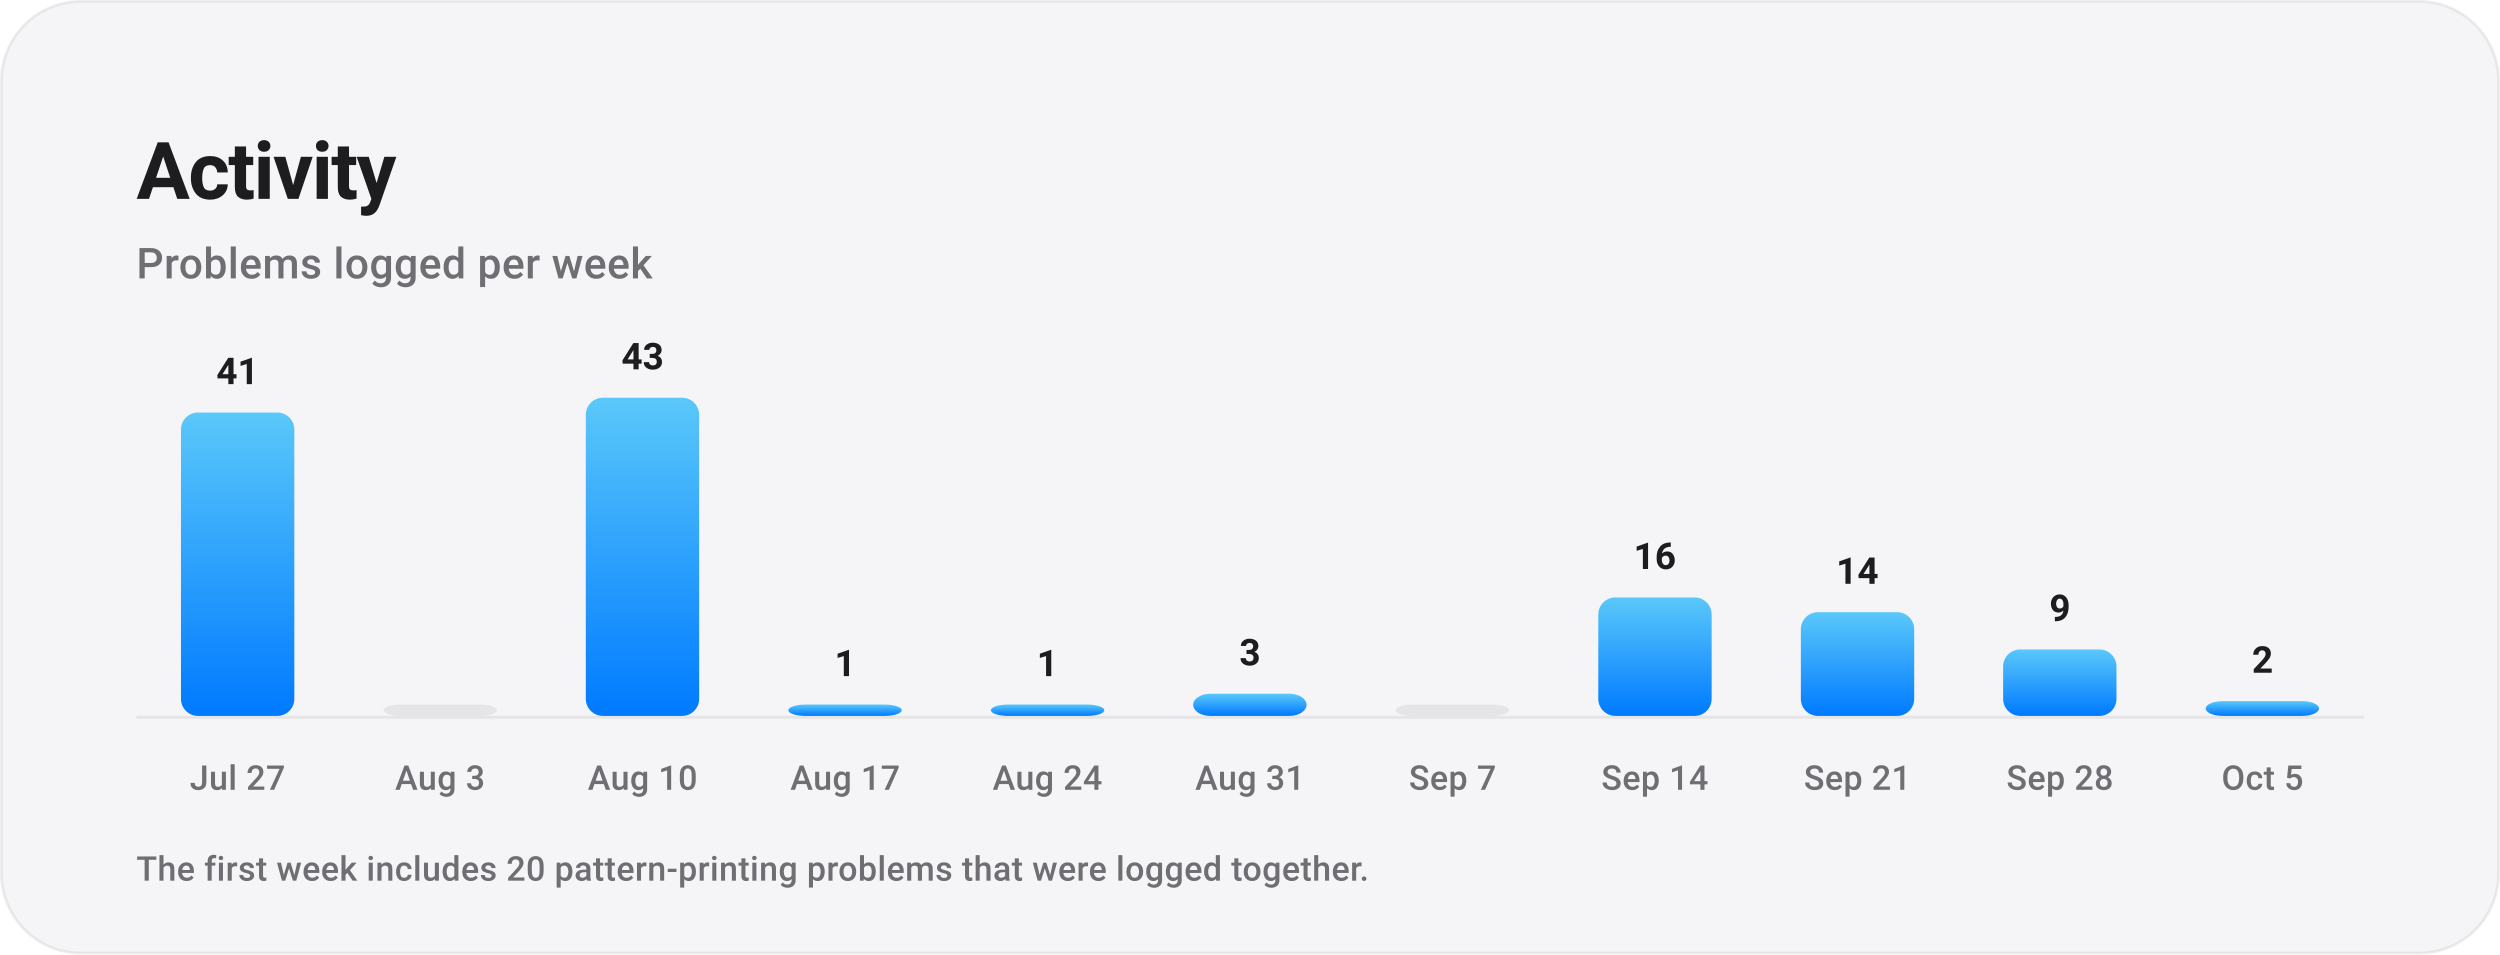
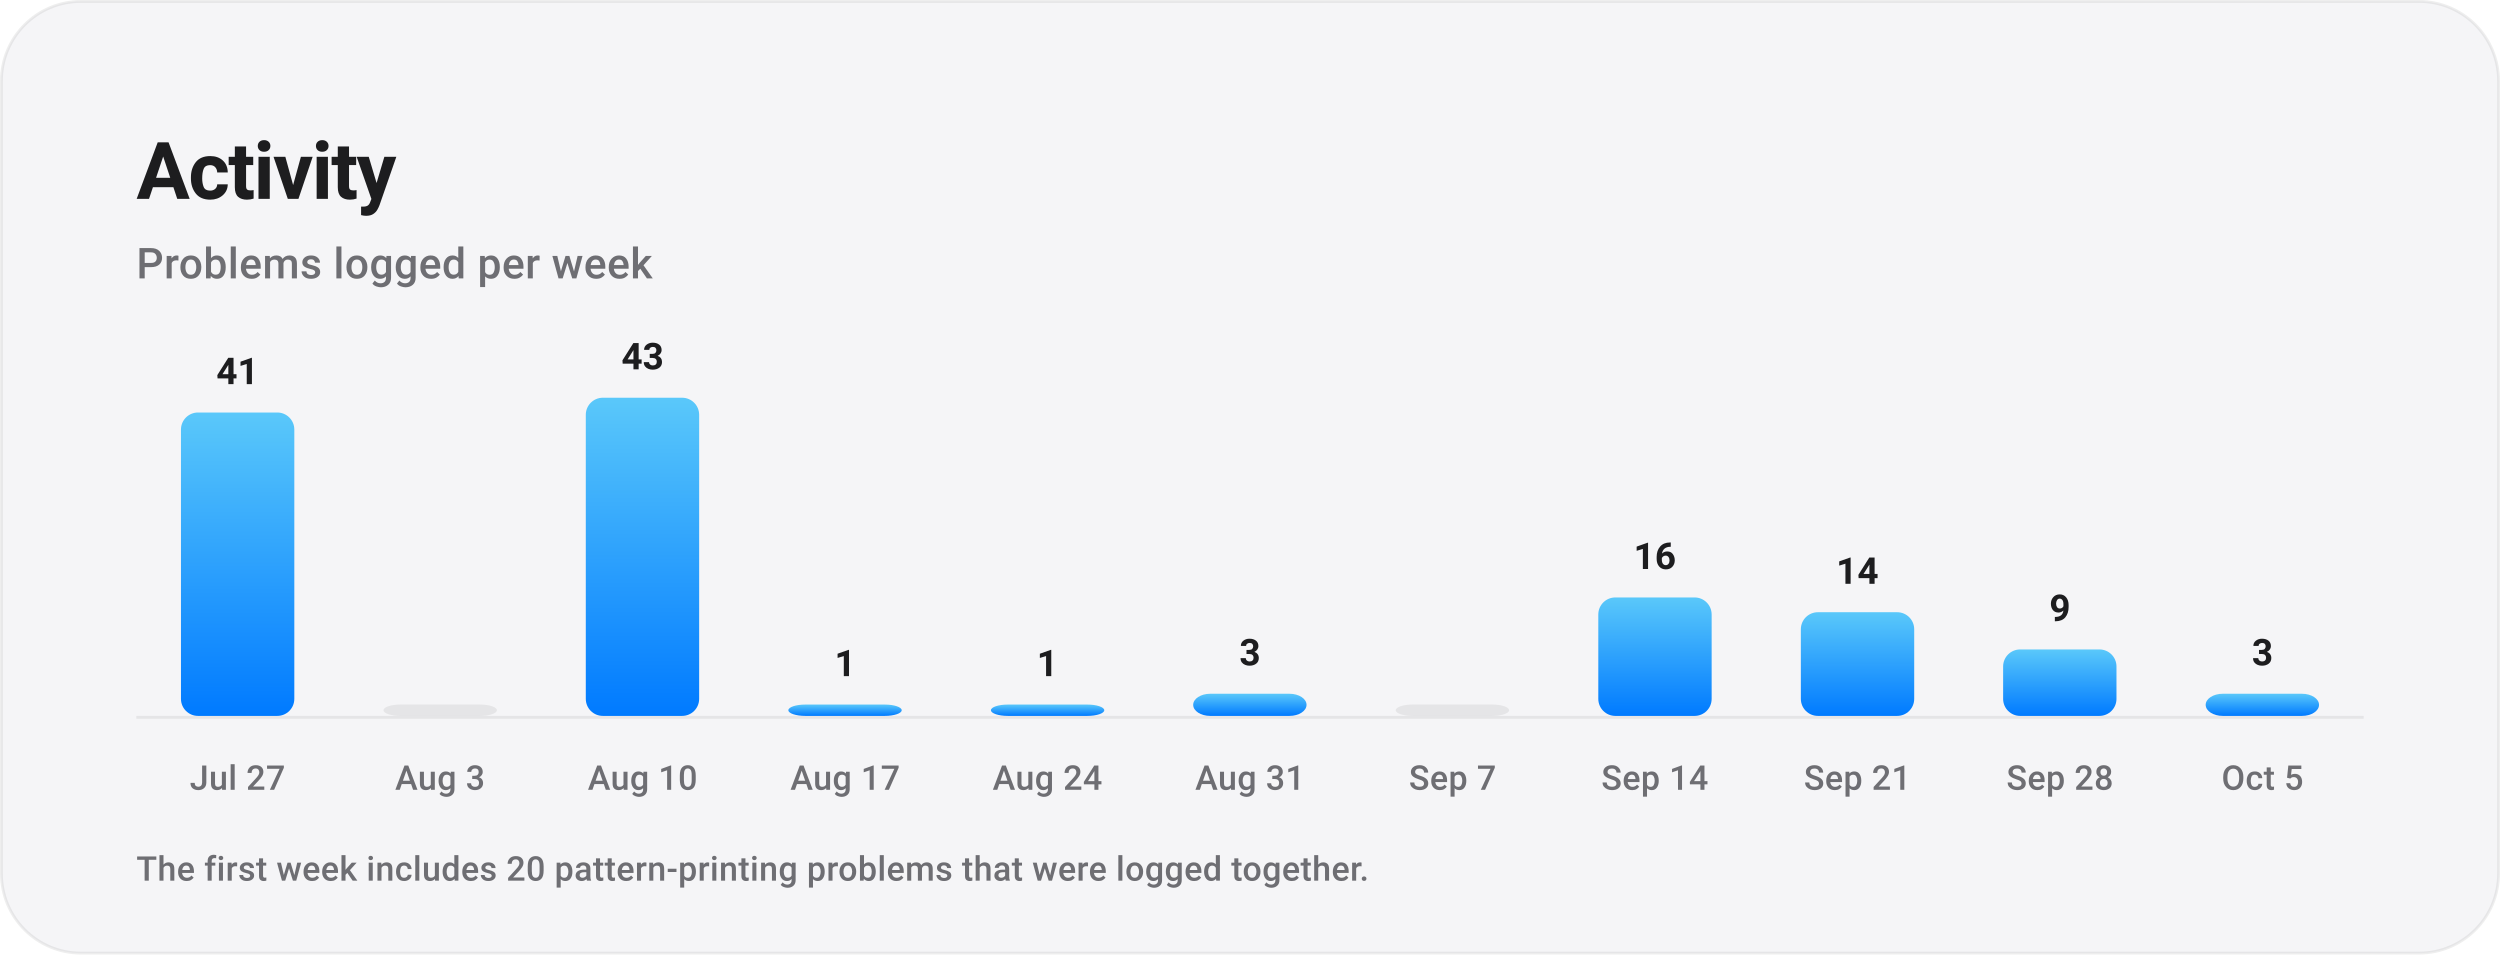
<svg xmlns="http://www.w3.org/2000/svg" width="880" height="336" viewBox="0 0 880 336" role="img" aria-labelledby="t d">
  <defs>
    <style>
text { font-family: -apple-system, BlinkMacSystemFont, "SF Pro Display", "SF Pro Text", "Segoe UI Variable Display", "Segoe UI", system-ui, Roboto, Helvetica, Arial, sans-serif; }
.num { font-variant-numeric: tabular-nums; }
@keyframes grow { from { transform: scaleX(0); } to { transform: scaleX(1); } }
@keyframes rise { from { transform: scaleY(0); } to { transform: scaleY(1); } }
@keyframes pop { from { opacity: 0; transform: scale(.92); } to { opacity: 1; transform: scale(1); } }
@keyframes fade { from { opacity: 0; transform: translateY(6px); } to { opacity: 1; transform: translateY(0); } }
.grow { transform-box: fill-box; transform-origin: 0% 50%; animation: grow .8s cubic-bezier(.22,1,.36,1) both; }
.rise { transform-box: fill-box; transform-origin: 50% 100%; animation: rise .8s cubic-bezier(.22,1,.36,1) both; }
.pop { transform-box: fill-box; transform-origin: 50% 50%; animation: pop .8s cubic-bezier(.22,1,.36,1) both; }
.fade { animation: fade .7s cubic-bezier(.22,1,.36,1) both; }
@media (prefers-reduced-motion: reduce) { .grow, .rise, .pop { transform-box: fill-box; transform-origin: 50% 50%; animation: pop .8s cubic-bezier(.22,1,.36,1) both; }
.fade { animation: none; } }
</style>
    <linearGradient id="acc" x1="0" y1="0" x2="1" y2="0">
      <stop offset="0" stop-color="#007AFF" />
      <stop offset="1" stop-color="#5AC8FA" />
    </linearGradient>
    <linearGradient id="accv" x1="0" y1="1" x2="0" y2="0">
      <stop offset="0" stop-color="#007AFF" />
      <stop offset="1" stop-color="#5AC8FA" />
    </linearGradient>
  </defs>
  <rect x="0.5" y="0.5" width="879" height="335" rx="28" fill="#F5F5F7" stroke="rgba(0,0,0,0.07)" />
  <text x="48" y="70" font-size="28" font-weight="700" fill="#1D1D1F" text-anchor="start" letter-spacing="-0.02em">Activity</text>
  <text x="48" y="98" font-size="15" font-weight="500" fill="#6E6E73" text-anchor="start" letter-spacing="0.01em">Problems logged per week</text>
  <line x1="48" y1="252.5" x2="832" y2="252.5" stroke="rgba(0,0,0,0.07)" />
  <rect class="rise" style="animation-delay:0ms" x="63.7" y="145.2" width="39.9" height="106.8" rx="6" fill="url(#accv)" />
  <text x="83.6" y="135.2" font-size="13" font-weight="650" fill="#1D1D1F" text-anchor="middle" letter-spacing="0.0em" class="num">41</text>
  <text x="83.6" y="278" font-size="12" font-weight="500" fill="#6E6E73" text-anchor="middle" letter-spacing="0.01em">Jul 27</text>
  <rect class="rise" style="animation-delay:50ms" x="135.0" y="248.0" width="39.9" height="4.0" rx="6" fill="rgba(0,0,0,0.07)" />
  <text x="154.9" y="278" font-size="12" font-weight="500" fill="#6E6E73" text-anchor="middle" letter-spacing="0.01em">Aug 3</text>
  <rect class="rise" style="animation-delay:100ms" x="206.2" y="140.0" width="39.9" height="112.0" rx="6" fill="url(#accv)" />
  <text x="226.2" y="130.0" font-size="13" font-weight="650" fill="#1D1D1F" text-anchor="middle" letter-spacing="0.0em" class="num">43</text>
  <text x="226.2" y="278" font-size="12" font-weight="500" fill="#6E6E73" text-anchor="middle" letter-spacing="0.01em">Aug 10</text>
  <rect class="rise" style="animation-delay:150ms" x="277.5" y="248.0" width="39.9" height="4.0" rx="6" fill="url(#accv)" />
  <text x="297.5" y="238.0" font-size="13" font-weight="650" fill="#1D1D1F" text-anchor="middle" letter-spacing="0.0em" class="num">1</text>
  <text x="297.5" y="278" font-size="12" font-weight="500" fill="#6E6E73" text-anchor="middle" letter-spacing="0.01em">Aug 17</text>
  <rect class="rise" style="animation-delay:200ms" x="348.8" y="248.0" width="39.9" height="4.0" rx="6" fill="url(#accv)" />
  <text x="368.7" y="238.0" font-size="13" font-weight="650" fill="#1D1D1F" text-anchor="middle" letter-spacing="0.0em" class="num">1</text>
  <text x="368.7" y="278" font-size="12" font-weight="500" fill="#6E6E73" text-anchor="middle" letter-spacing="0.01em">Aug 24</text>
  <rect class="rise" style="animation-delay:250ms" x="420.0" y="244.2" width="39.9" height="7.8" rx="6" fill="url(#accv)" />
  <text x="440.0" y="234.2" font-size="13" font-weight="650" fill="#1D1D1F" text-anchor="middle" letter-spacing="0.0em" class="num">3</text>
  <text x="440.0" y="278" font-size="12" font-weight="500" fill="#6E6E73" text-anchor="middle" letter-spacing="0.01em">Aug 31</text>
  <rect class="rise" style="animation-delay:300ms" x="491.3" y="248.0" width="39.9" height="4.0" rx="6" fill="rgba(0,0,0,0.07)" />
  <text x="511.3" y="278" font-size="12" font-weight="500" fill="#6E6E73" text-anchor="middle" letter-spacing="0.01em">Sep 7</text>
  <rect class="rise" style="animation-delay:350ms" x="562.6" y="210.3" width="39.9" height="41.7" rx="6" fill="url(#accv)" />
  <text x="582.5" y="200.3" font-size="13" font-weight="650" fill="#1D1D1F" text-anchor="middle" letter-spacing="0.0em" class="num">16</text>
  <text x="582.5" y="278" font-size="12" font-weight="500" fill="#6E6E73" text-anchor="middle" letter-spacing="0.01em">Sep 14</text>
  <rect class="rise" style="animation-delay:400ms" x="633.9" y="215.5" width="39.9" height="36.5" rx="6" fill="url(#accv)" />
  <text x="653.8" y="205.5" font-size="13" font-weight="650" fill="#1D1D1F" text-anchor="middle" letter-spacing="0.0em" class="num">14</text>
  <text x="653.8" y="278" font-size="12" font-weight="500" fill="#6E6E73" text-anchor="middle" letter-spacing="0.01em">Sep 21</text>
  <rect class="rise" style="animation-delay:450ms" x="705.1" y="228.6" width="39.9" height="23.4" rx="6" fill="url(#accv)" />
  <text x="725.1" y="218.6" font-size="13" font-weight="650" fill="#1D1D1F" text-anchor="middle" letter-spacing="0.0em" class="num">9</text>
  <text x="725.1" y="278" font-size="12" font-weight="500" fill="#6E6E73" text-anchor="middle" letter-spacing="0.01em">Sep 28</text>
-   <rect class="rise" style="animation-delay:500ms" x="776.4" y="246.8" width="39.9" height="5.2" rx="6" fill="url(#accv)" />
-   <text x="796.4" y="236.8" font-size="13" font-weight="650" fill="#1D1D1F" text-anchor="middle" letter-spacing="0.0em" class="num">2</text>
+   <rect class="rise" style="animation-delay:500ms" x="776.4" y="244.2" width="39.9" height="7.8" rx="6" fill="url(#accv)" />
+   <text x="796.4" y="234.2" font-size="13" font-weight="650" fill="#1D1D1F" text-anchor="middle" letter-spacing="0.0em" class="num">3</text>
  <text x="796.4" y="278" font-size="12" font-weight="500" fill="#6E6E73" text-anchor="middle" letter-spacing="0.01em">Oct 5</text>
  <text x="48" y="310" font-size="12" font-weight="500" fill="#6E6E73" text-anchor="start" letter-spacing="0.01em">The first week includes 20 pattern-printing problems that were logged together.</text>
</svg>
